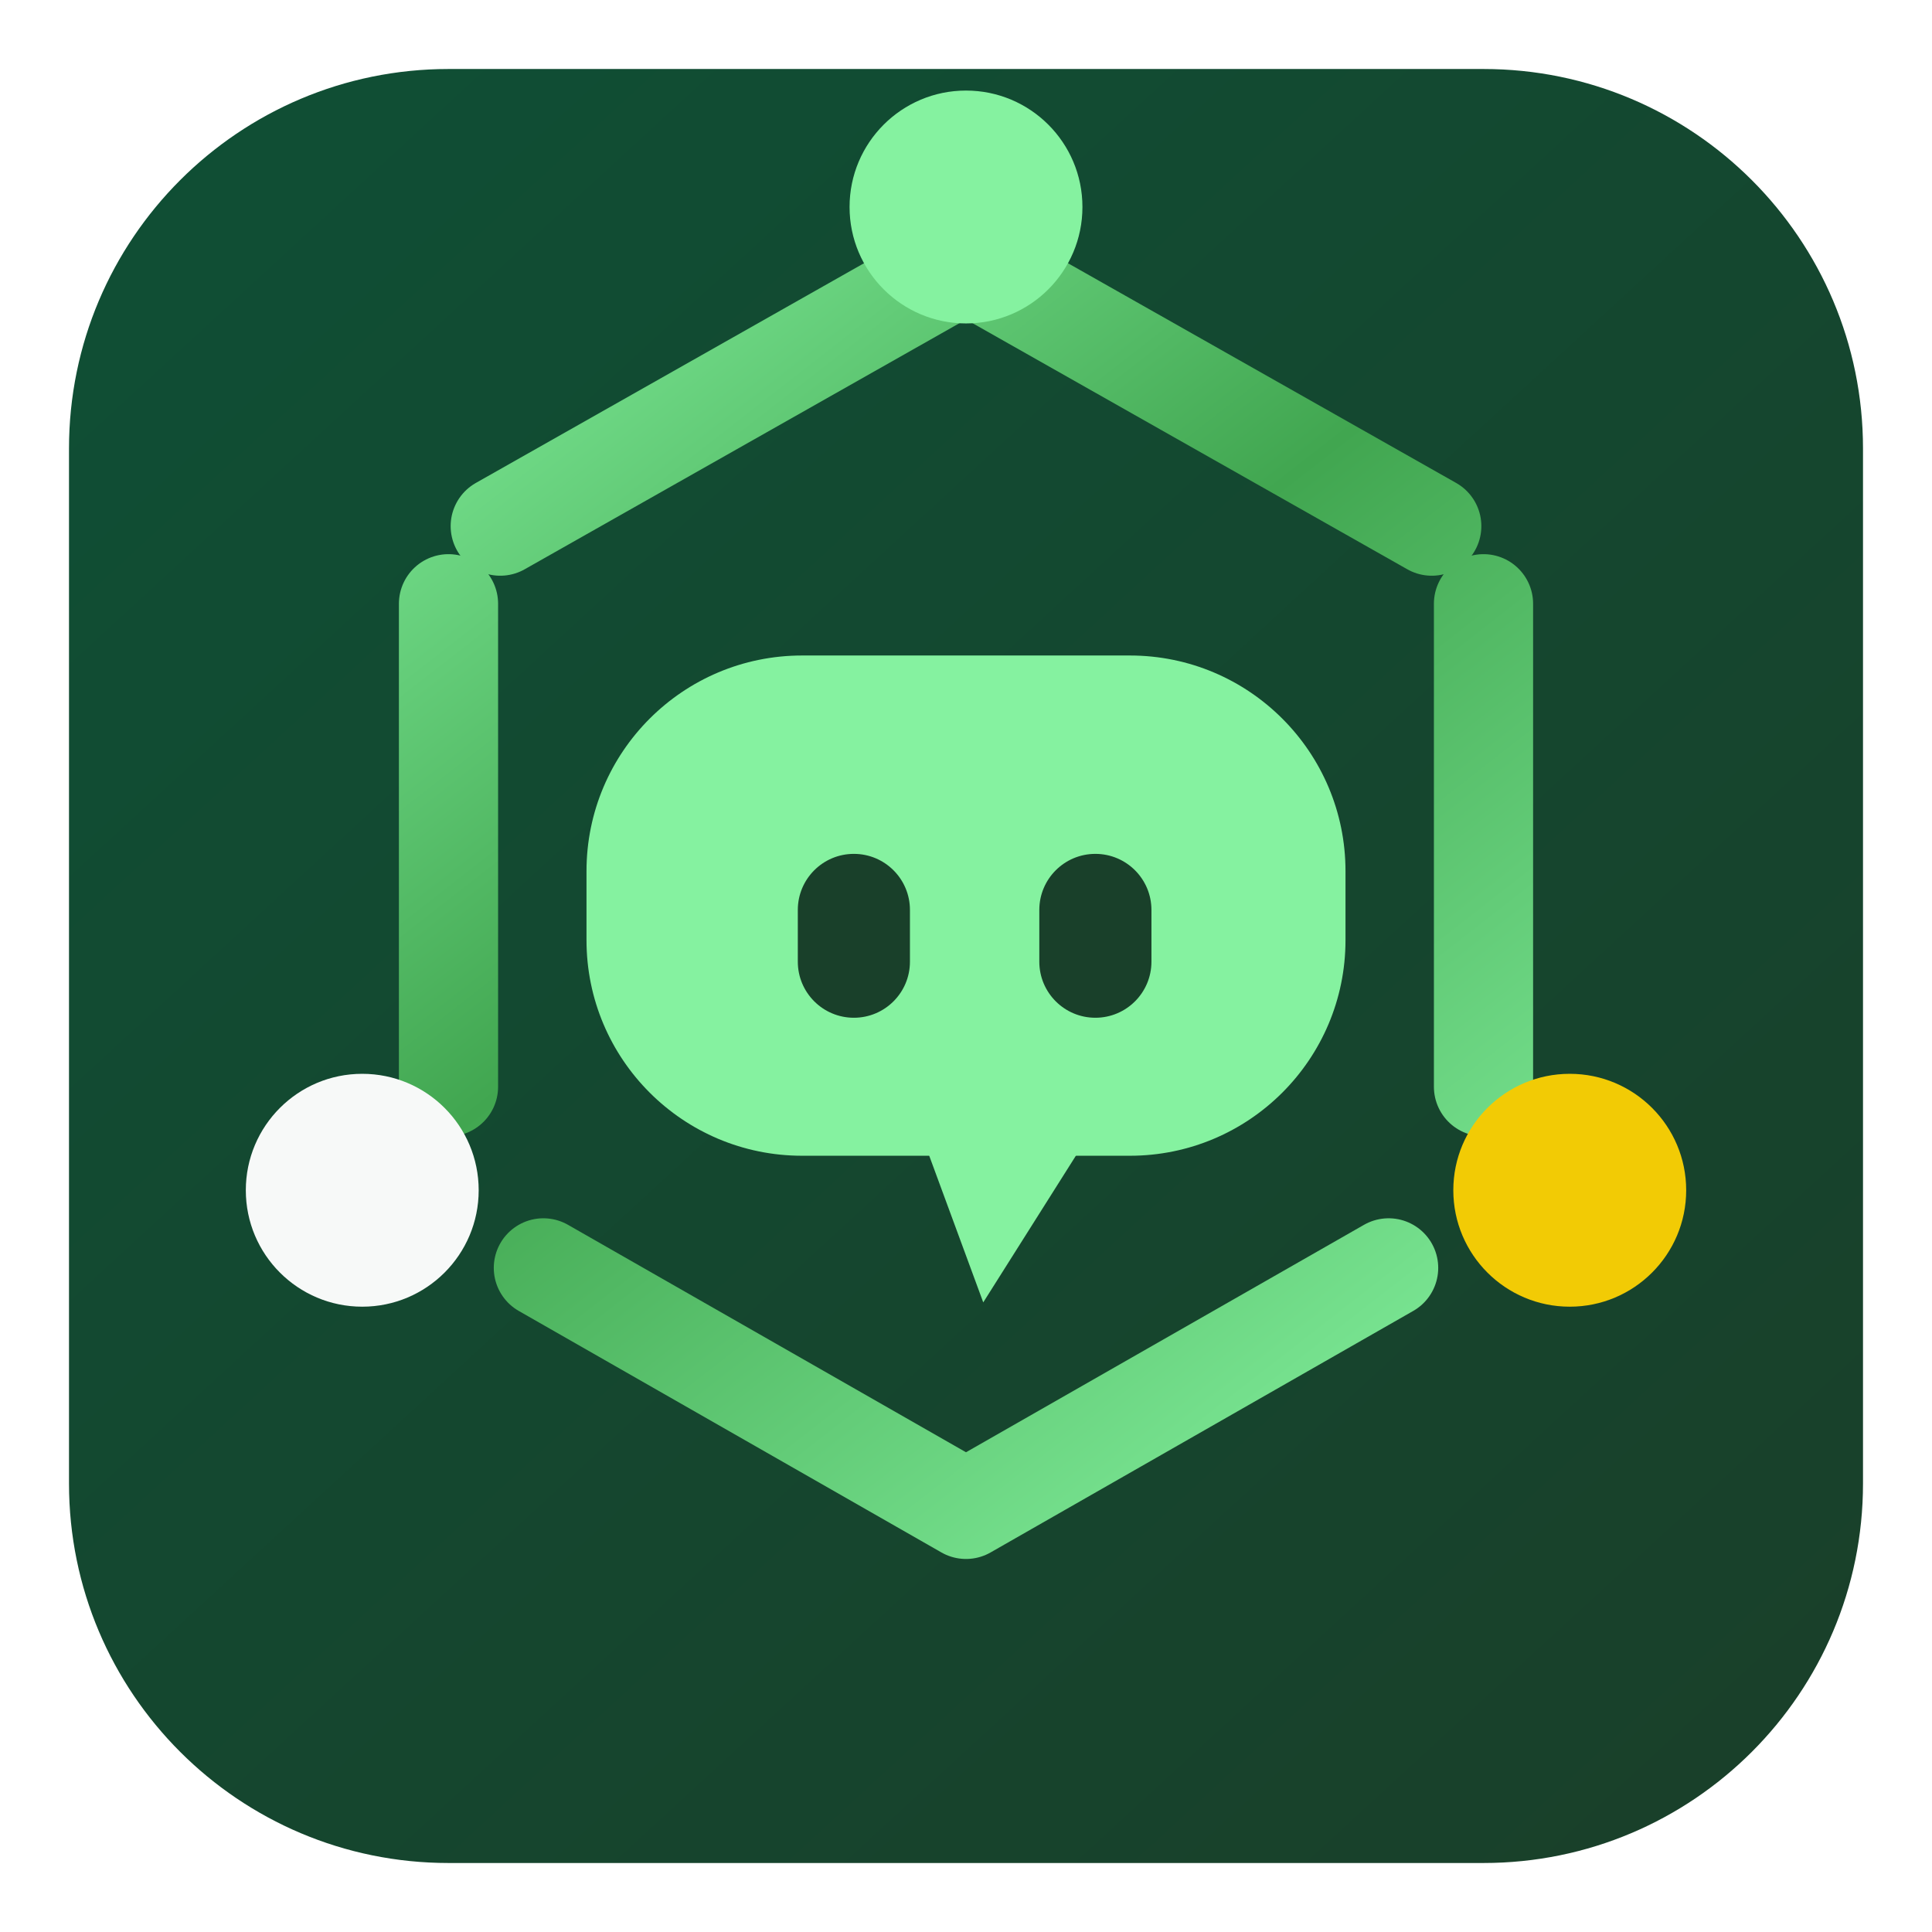
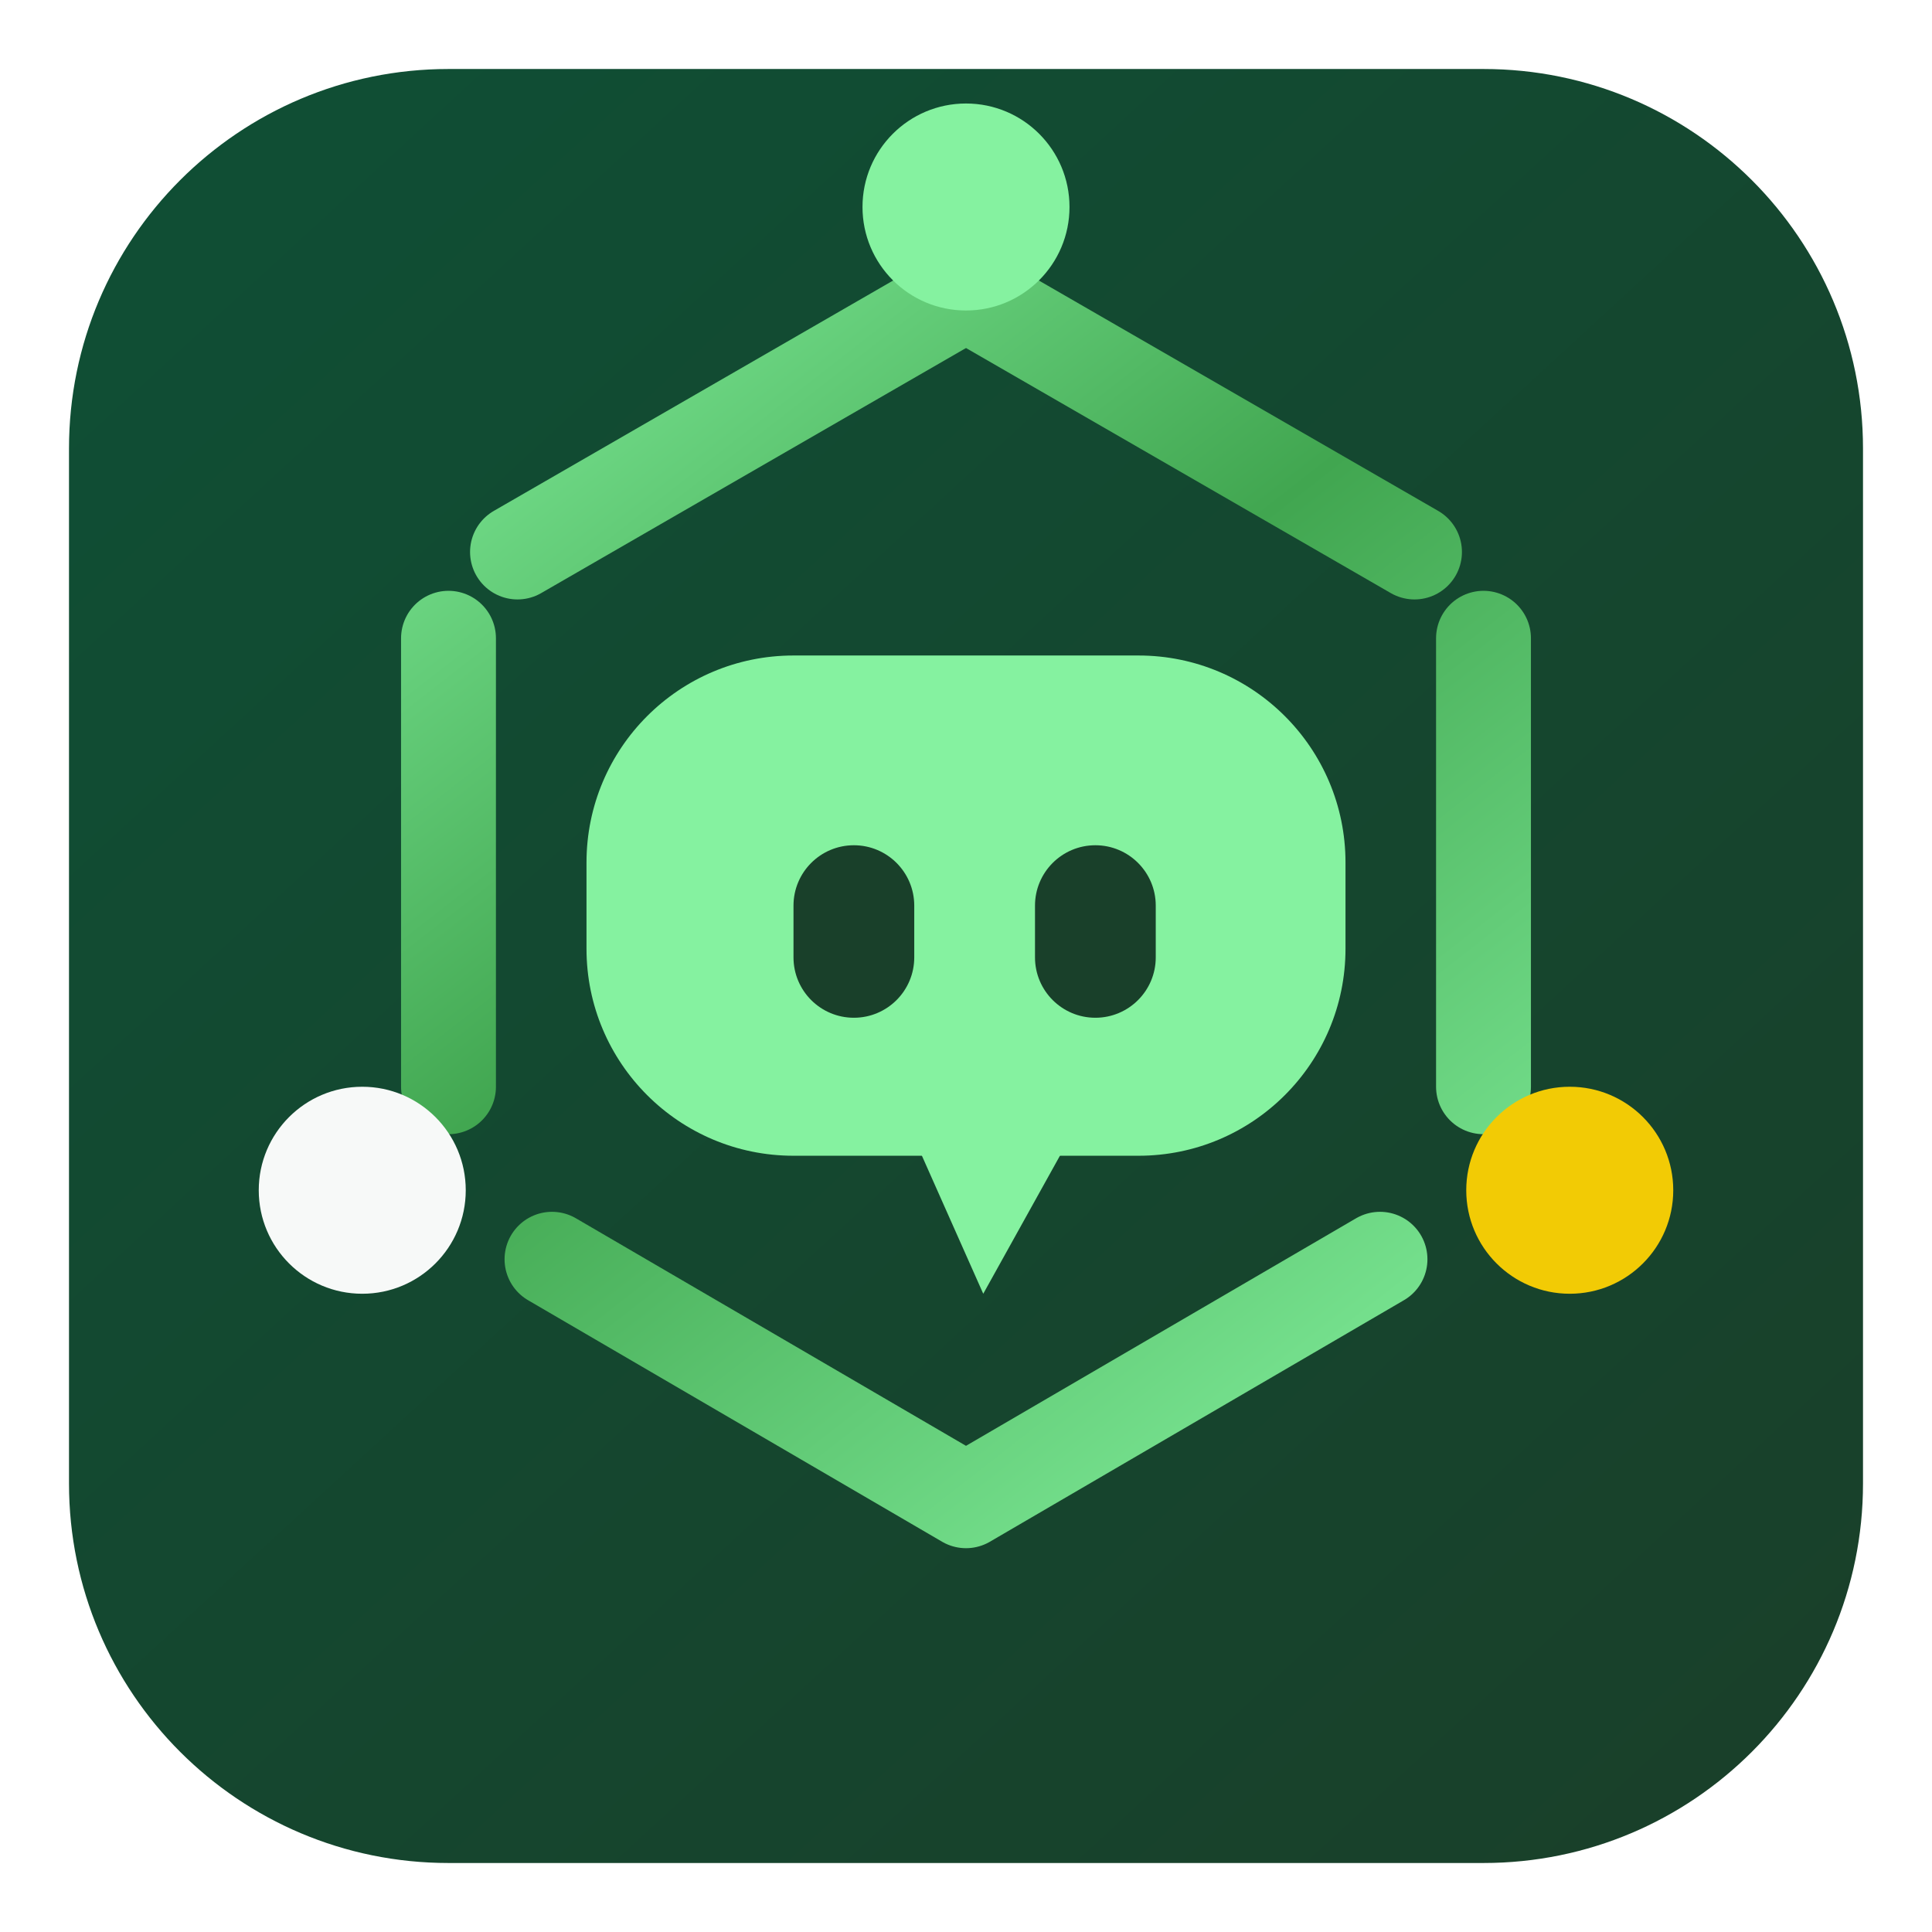
- <svg xmlns="http://www.w3.org/2000/svg" viewBox="0 0 224 224" role="img" aria-label="Clever Agent icon dark green bg">
+ <svg xmlns="http://www.w3.org/2000/svg" viewBox="0 0 224 224" role="img" aria-label="icon dark">
  <defs>
-     <linearGradient id="ca-bg-dark" x1="14" y1="10" x2="198" y2="210" gradientUnits="userSpaceOnUse">
+     <linearGradient id="bgd" x1="14" y1="10" x2="198" y2="210" gradientUnits="userSpaceOnUse">
      <stop offset="0" stop-color="#0f4f35" />
      <stop offset="1" stop-color="#19402A" />
    </linearGradient>
-     <linearGradient id="ca-frame-on-dark" x1="52" y1="20" x2="172" y2="174" gradientUnits="userSpaceOnUse">
+     <linearGradient id="fd" x1="52" y1="22" x2="172" y2="176" gradientUnits="userSpaceOnUse">
      <stop offset="0" stop-color="#85F2A0" />
      <stop offset="0.45" stop-color="#41A650" />
      <stop offset="1" stop-color="#85F2A0" />
    </linearGradient>
  </defs>
-   <rect x="8" y="8" width="208" height="208" rx="44" fill="url(#ca-bg-dark)" />
+   <rect x="8" y="8" width="208" height="208" rx="44" fill="url(#bgd)" />
  <g id="icon">
-     <g id="frame" fill="none" stroke="url(#ca-frame-on-dark)" stroke-width="11.5" stroke-linecap="round" stroke-linejoin="round">
-       <path d="M111 31 L58 61" />
-       <path d="M113 31 L166 61" />
-       <path d="M52 70 L52 126" />
-       <path d="M172 70 L172 126" />
-       <path d="M63 147 L112 175 L161 147" />
+     <g id="frame" fill="none" stroke="url(#fd)" stroke-width="11" stroke-linecap="round" stroke-linejoin="round">
+       <line x1="112" y1="34" x2="60" y2="64" />
+       <line x1="112" y1="34" x2="164" y2="64" />
+       <line x1="52" y1="74" x2="52" y2="126" />
+       <line x1="172" y1="74" x2="172" y2="126" />
+       <polyline points="64,146 112,174 160,146" />
    </g>
    <g id="nodes">
-       <circle cx="112" cy="24" r="13.5" fill="#85F2A0" />
-       <circle cx="42" cy="138" r="13.5" fill="#F7F9F8" />
-       <circle cx="182" cy="138" r="13.5" fill="#F2CB05" />
+       <circle cx="112" cy="24" r="12" fill="#85F2A0" />
+       <circle cx="42" cy="138" r="12" fill="#F7F9F8" />
+       <circle cx="182" cy="138" r="12" fill="#F2CB05" />
    </g>
    <g id="bubble">
-       <rect x="68" y="76" width="88" height="58" rx="25" fill="#85F2A0" />
-       <path d="M107 132 L126 132 L114 151 Z" fill="#85F2A0" />
+       <rect x="68" y="76" width="88" height="58" rx="24" fill="#85F2A0" />
+       <path d="M106 132 L124 132 L114 150 Z" fill="#85F2A0" />
    </g>
    <g id="eyes">
-       <rect x="92.5" y="99" width="13" height="19" rx="6.5" fill="#19402A" />
-       <rect x="120.5" y="99" width="13" height="19" rx="6.5" fill="#19402A" />
+       <rect x="92" y="98" width="14" height="20" rx="7" fill="#19402A" />
+       <rect x="120" y="98" width="14" height="20" rx="7" fill="#19402A" />
    </g>
  </g>
</svg>
